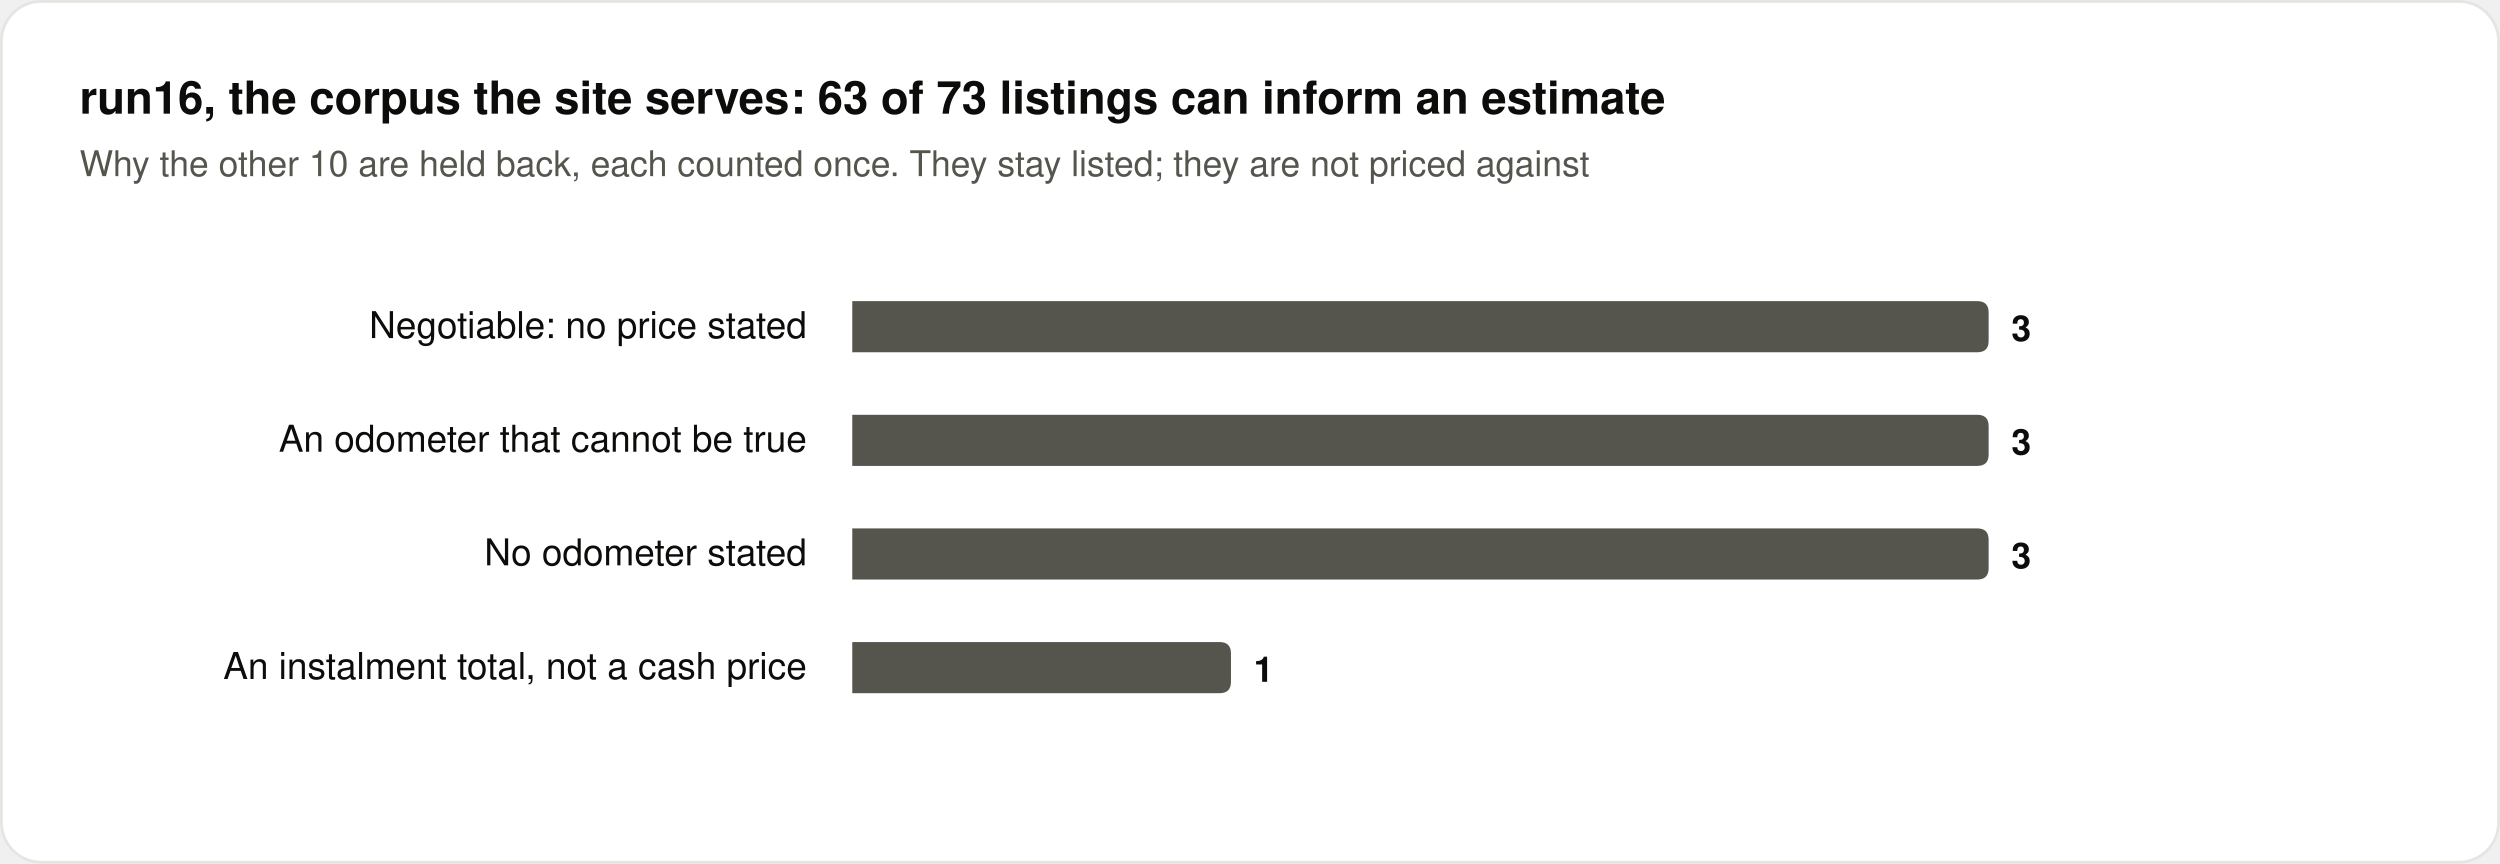
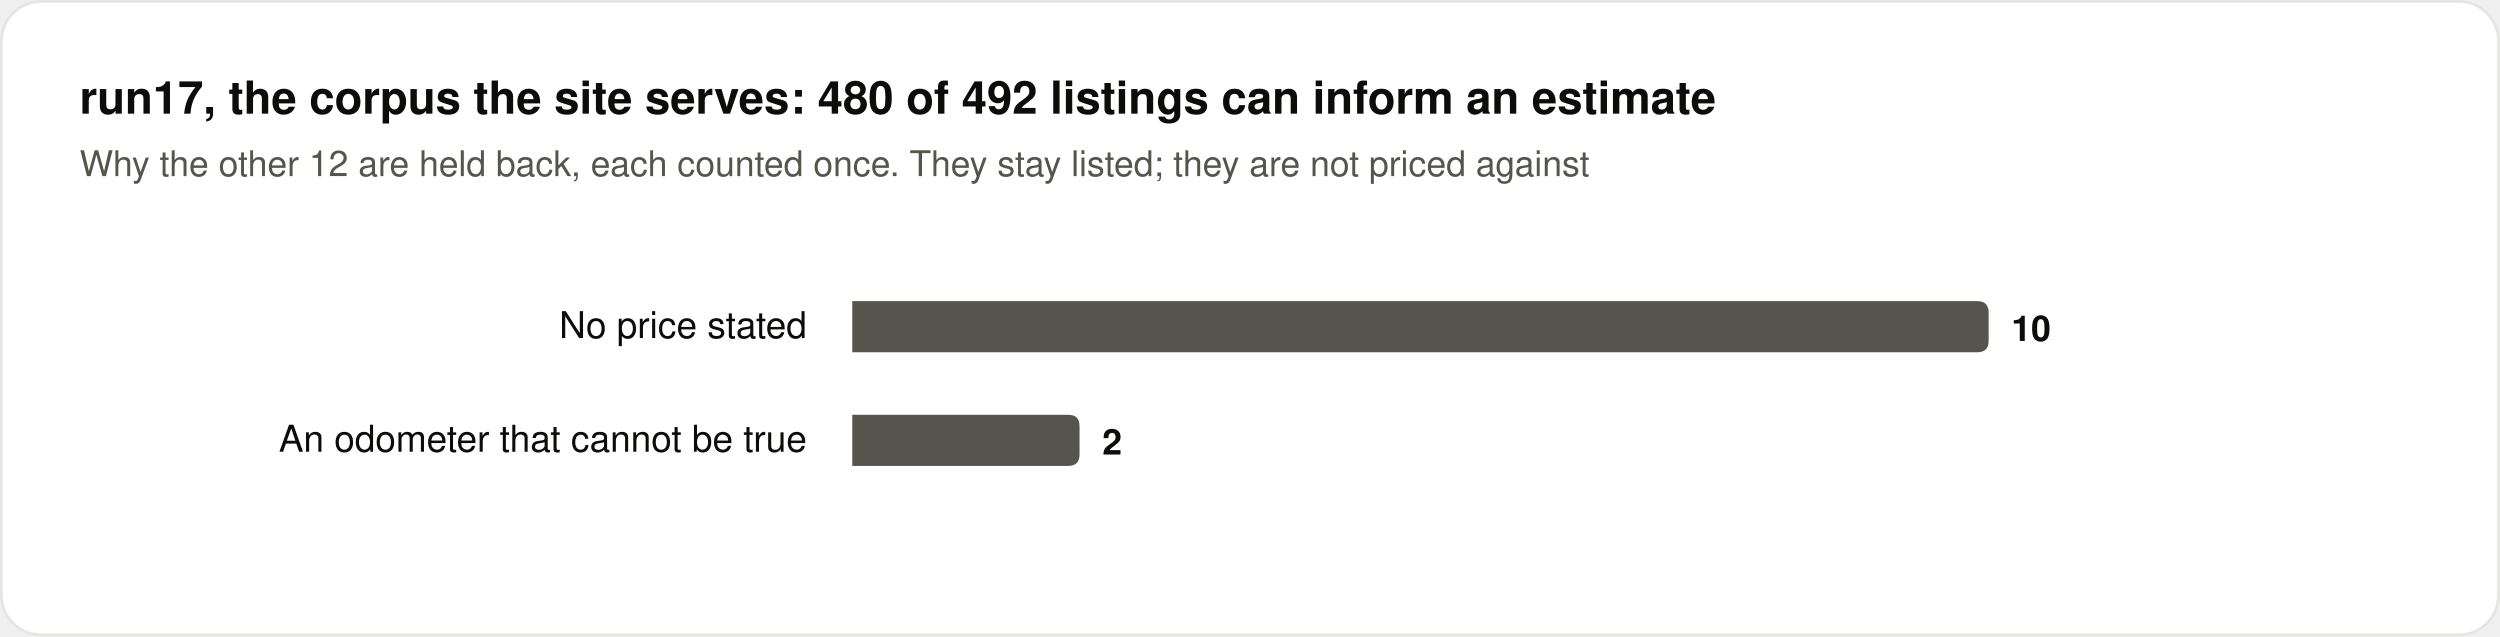
- <svg xmlns="http://www.w3.org/2000/svg" width="880" height="304" viewBox="0 0 880 304" role="img" aria-labelledby="t d" font-family="system-ui, -apple-system, 'Segoe UI', Helvetica, Arial, sans-serif">
-   <rect x="0.5" y="0.5" width="879" height="303" rx="14" fill="#ffffff" stroke="#e5e5e1" />
-   <text x="28.0" y="40.0" font-size="16" font-weight="600" fill="#0c0c0b" text-anchor="start">run16, the corpus the site serves: 63 of 73 listings can inform an estimate</text>
-   <text x="28.0" y="62.0" font-size="12.5" font-weight="400" fill="#55554e" text-anchor="start">Why the other 10 are held back, each counted once. They stay listed; they are not priced against</text>
-   <text x="284.0" y="119.0" font-size="13" font-weight="400" fill="#0c0c0b" text-anchor="end">Negotiable: no price stated</text>
+ <svg xmlns="http://www.w3.org/2000/svg" width="880" height="224" viewBox="0 0 880 224" role="img" aria-labelledby="t d" font-family="system-ui, -apple-system, 'Segoe UI', Helvetica, Arial, sans-serif">
+   <rect x="0.5" y="0.5" width="879" height="223" rx="14" fill="#ffffff" stroke="#e5e5e1" />
+   <text x="28.0" y="40.0" font-size="16" font-weight="600" fill="#0c0c0b" text-anchor="start">run17, the corpus the site serves: 480 of 492 listings can inform an estimate</text>
+   <text x="28.0" y="62.0" font-size="12.5" font-weight="400" fill="#55554e" text-anchor="start">Why the other 12 are held back, each counted once. They stay listed; they are not priced against</text>
+   <text x="284.0" y="119.0" font-size="13" font-weight="400" fill="#0c0c0b" text-anchor="end">No price stated</text>
  <path d="M300.0,106.0 H696.0 Q700.0,106.0 700.0,110.0 V120.0 Q700.0,124.0 696.0,124.0 H300.0 Z" fill="#55554e" />
-   <text x="708.0" y="120.0" font-size="12.5" font-weight="600" fill="#0c0c0b" text-anchor="start" style="font-variant-numeric:tabular-nums">3</text>
+   <text x="708.0" y="120.0" font-size="12.5" font-weight="600" fill="#0c0c0b" text-anchor="start" style="font-variant-numeric:tabular-nums">10</text>
  <text x="284.0" y="159.0" font-size="13" font-weight="400" fill="#0c0c0b" text-anchor="end">An odometer that cannot be true</text>
-   <path d="M300.0,146.0 H696.0 Q700.0,146.0 700.0,150.0 V160.0 Q700.0,164.0 696.0,164.0 H300.0 Z" fill="#55554e" />
-   <text x="708.0" y="160.0" font-size="12.5" font-weight="600" fill="#0c0c0b" text-anchor="start" style="font-variant-numeric:tabular-nums">3</text>
-   <text x="284.0" y="199.0" font-size="13" font-weight="400" fill="#0c0c0b" text-anchor="end">No odometer stated</text>
-   <path d="M300.0,186.0 H696.0 Q700.0,186.0 700.0,190.0 V200.0 Q700.0,204.0 696.0,204.0 H300.0 Z" fill="#55554e" />
-   <text x="708.0" y="200.0" font-size="12.5" font-weight="600" fill="#0c0c0b" text-anchor="start" style="font-variant-numeric:tabular-nums">3</text>
-   <text x="284.0" y="239.0" font-size="13" font-weight="400" fill="#0c0c0b" text-anchor="end">An instalment total, not a cash price</text>
-   <path d="M300.0,226.0 H429.3 Q433.3,226.0 433.3,230.0 V240.0 Q433.3,244.0 429.3,244.0 H300.0 Z" fill="#55554e" />
-   <text x="441.3" y="240.0" font-size="12.5" font-weight="600" fill="#0c0c0b" text-anchor="start" style="font-variant-numeric:tabular-nums">1</text>
+   <path d="M300.0,146.0 H376.0 Q380.0,146.0 380.0,150.0 V160.0 Q380.0,164.0 376.0,164.0 H300.0 Z" fill="#55554e" />
+   <text x="388.0" y="160.0" font-size="12.5" font-weight="600" fill="#0c0c0b" text-anchor="start" style="font-variant-numeric:tabular-nums">2</text>
</svg>
